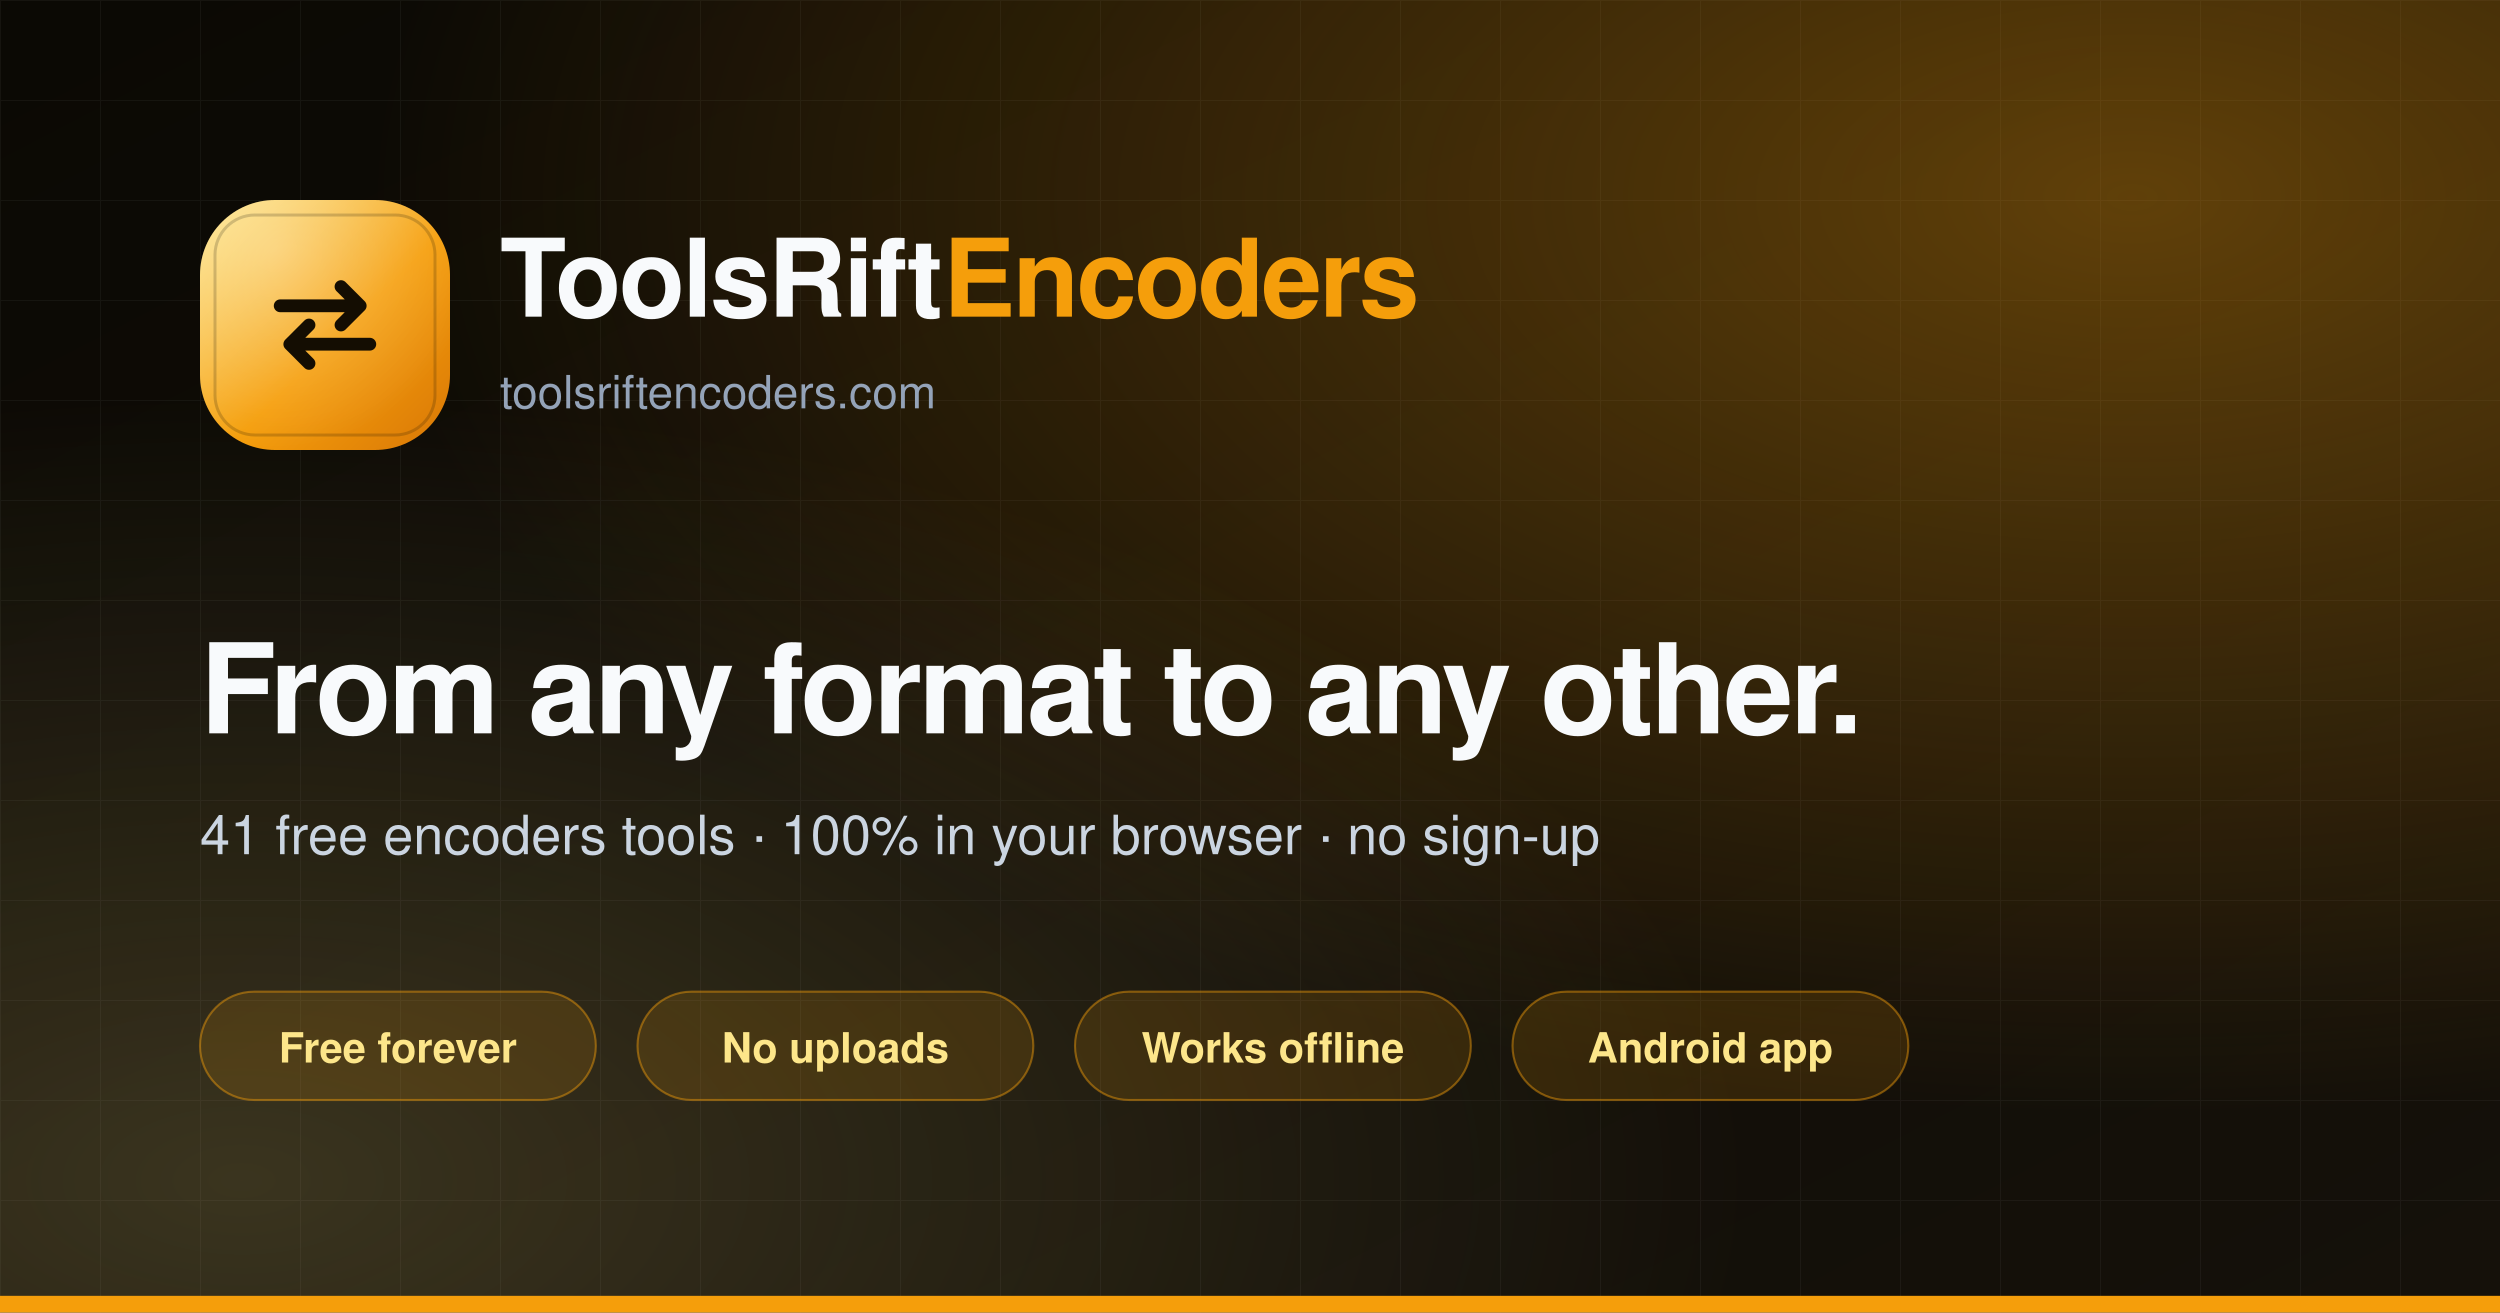
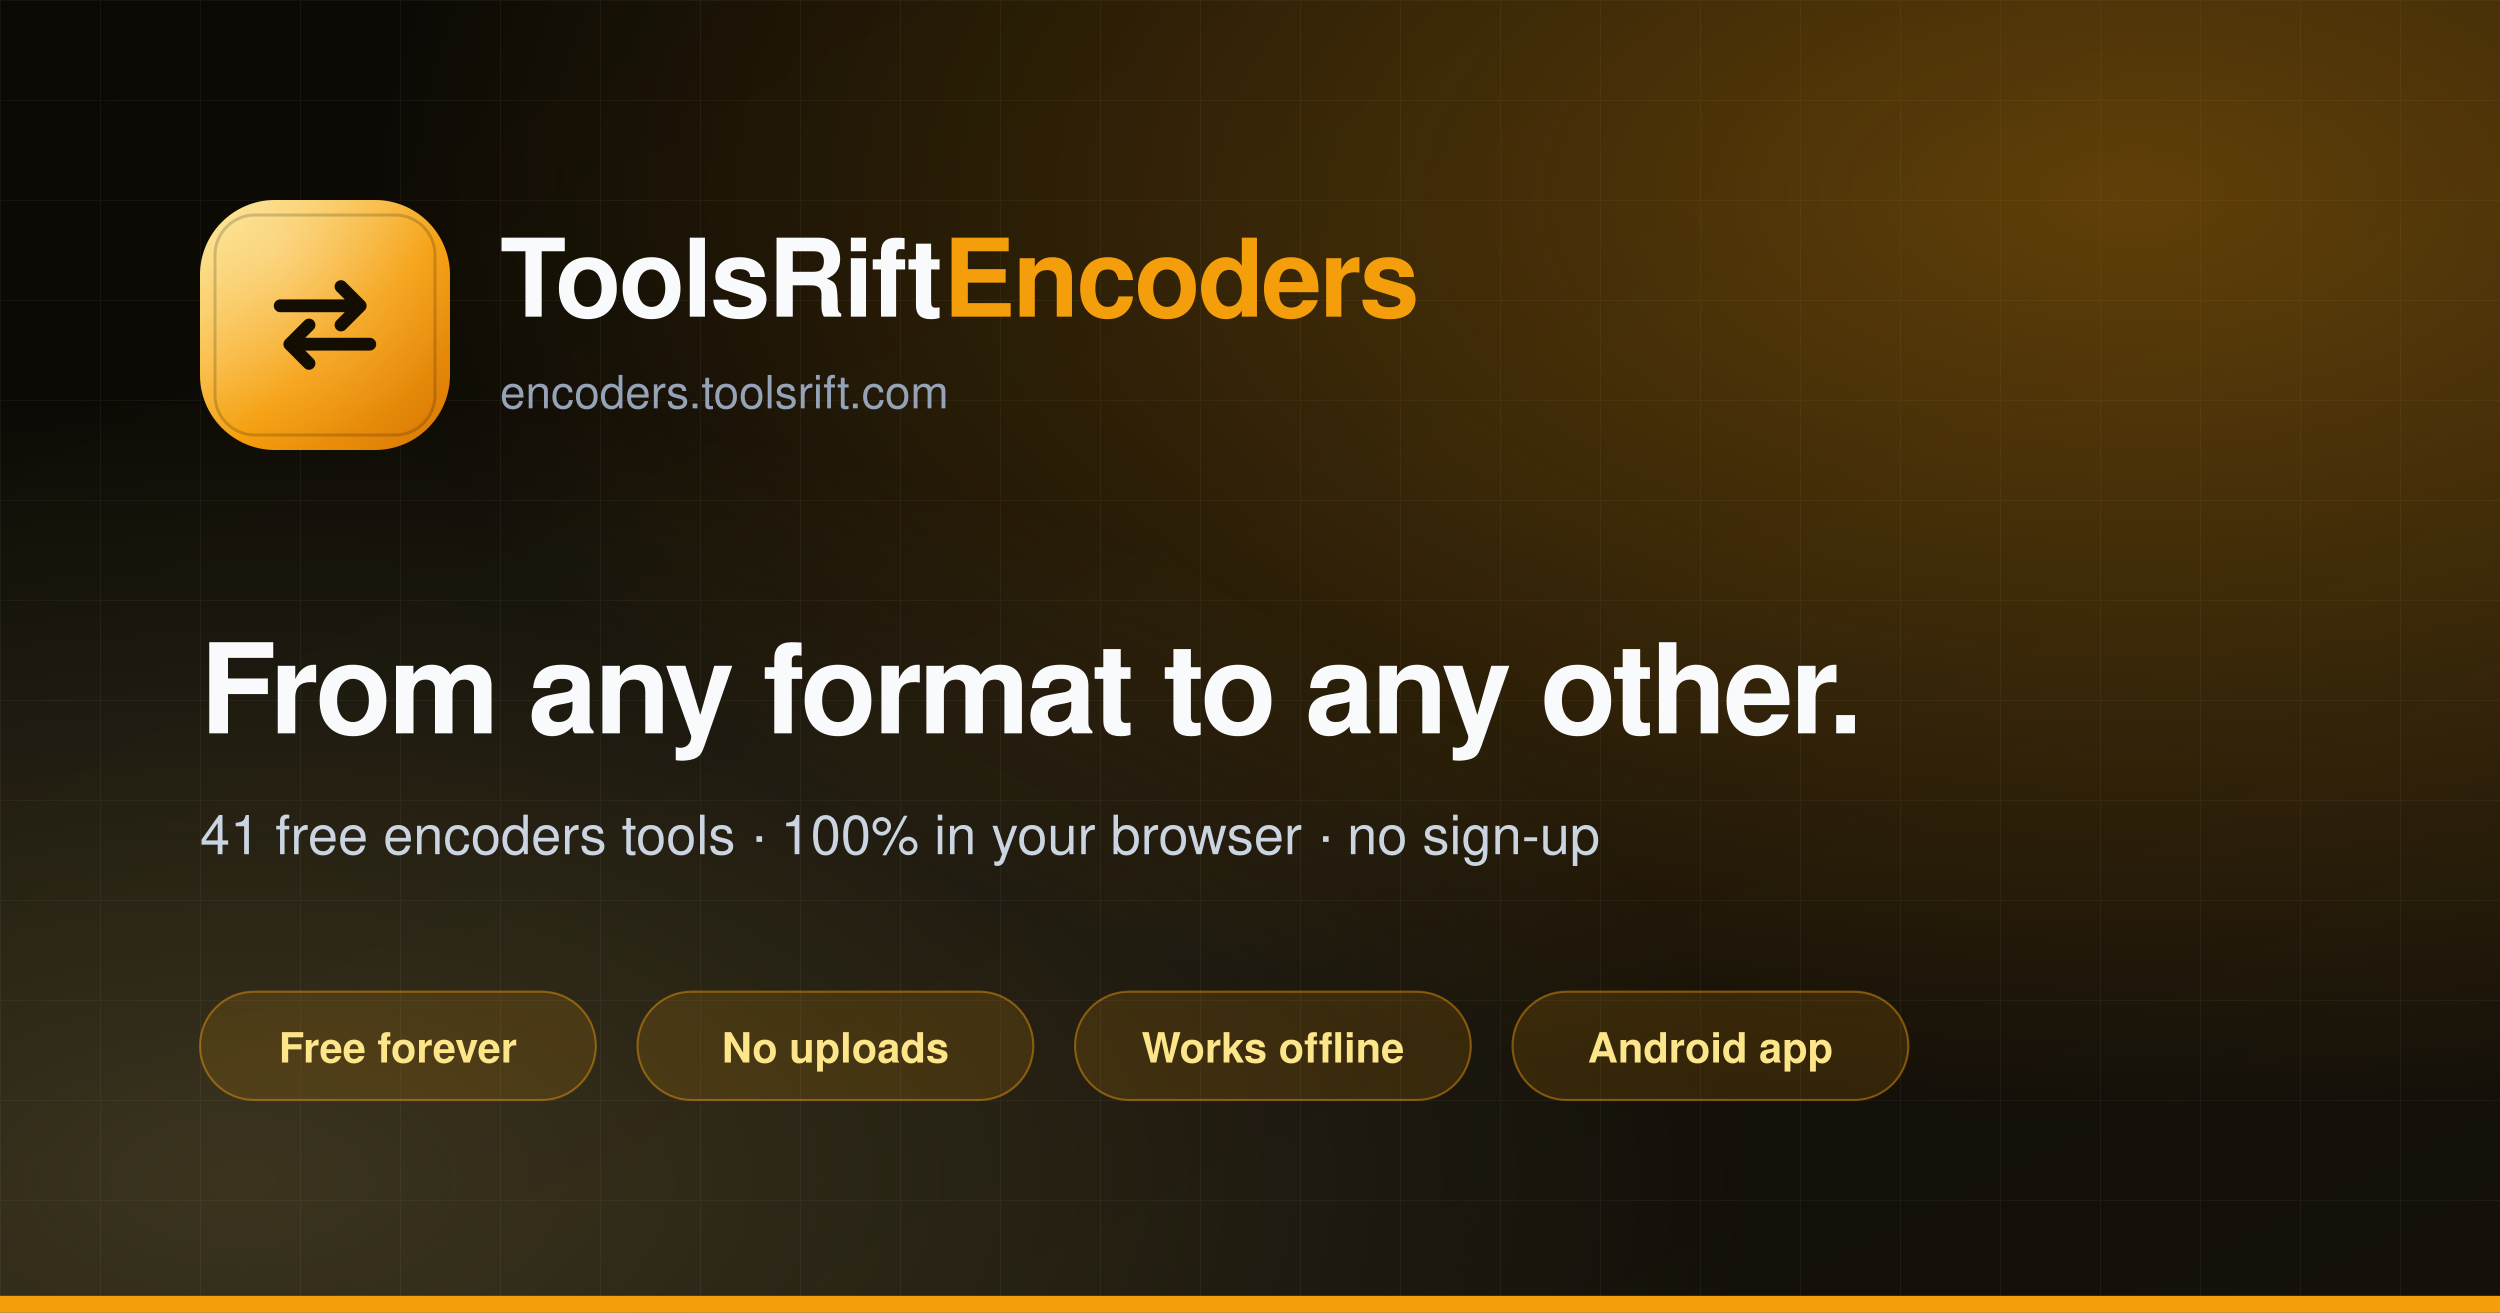
<svg xmlns="http://www.w3.org/2000/svg" viewBox="0 0 1200 630" width="1200" height="630">
  <defs>
    <linearGradient id="bg" x1="0" y1="0" x2="1" y2="1">
      <stop offset="0" stop-color="#0B0904" />
      <stop offset="1" stop-color="#15110A" />
    </linearGradient>
    <radialGradient id="glow" cx="0.85" cy="0.15" r="0.7">
      <stop offset="0" stop-color="#F59E0B" stop-opacity="0.35" />
      <stop offset="1" stop-color="#F59E0B" stop-opacity="0" />
    </radialGradient>
    <radialGradient id="glow2" cx="0.1" cy="0.9" r="0.6">
      <stop offset="0" stop-color="#FDE68A" stop-opacity="0.18" />
      <stop offset="1" stop-color="#FDE68A" stop-opacity="0" />
    </radialGradient>
    <pattern id="grid" width="48" height="48" patternUnits="userSpaceOnUse">
      <path d="M48 0H0v48" fill="none" stroke="#fff" stroke-opacity="0.045" />
    </pattern>
  </defs>
  <rect width="1200" height="630" fill="url(#bg)" />
  <rect width="1200" height="630" fill="url(#grid)" />
  <rect width="1200" height="630" fill="url(#glow)" />
  <rect width="1200" height="630" fill="url(#glow2)" />
  <g transform="translate(96 96)">
    <defs>
      <linearGradient id="og-g" x1="0" y1="0" x2="1" y2="1">
        <stop offset="0" stop-color="#FDE68A" />
        <stop offset="0.55" stop-color="#F59E0B" />
        <stop offset="1" stop-color="#D97706" />
      </linearGradient>
      <radialGradient id="og-hl" cx="0.3" cy="0.2" r="0.8">
        <stop offset="0" stop-color="#fff" stop-opacity="0.28" />
        <stop offset="1" stop-color="#fff" stop-opacity="0" />
      </radialGradient>
      <clipPath id="og-c">
        <rect width="120" height="120" rx="36.0" />
      </clipPath>
    </defs>
    <g clip-path="url(#og-c)">
      <rect width="120" height="120" fill="url(#og-g)" />
      <rect width="120" height="120" fill="url(#og-hl)" />
      <rect x="7.2" y="7.2" width="105.6" height="105.6" rx="19.2" fill="none" stroke="#0B0904" stroke-opacity="0.18" stroke-width="1.44" />
    </g>
    <g transform="translate(21.60 21.60) scale(0.768)" color="#140D02">
      <path d="M22 38h50M60 26l12 12-12 12M78 62H28M40 50L28 62l12 12" fill="none" stroke="currentColor" stroke-width="8" stroke-linecap="round" stroke-linejoin="round" />
    </g>
  </g>
  <text x="240" y="152" font-family="Sora, 'Segoe UI', system-ui, -apple-system, Helvetica, Arial, sans-serif" font-weight="800" font-size="52" letter-spacing="-1.2" fill="#F8FAFC">ToolsRift<tspan fill="#F59E0B"> Encoders</tspan>
  </text>
-   <text x="240" y="196" font-family="Sora, 'Segoe UI', system-ui, -apple-system, Helvetica, Arial, sans-serif" font-weight="500" font-size="22" fill="#94A3B8">toolsriftencoders.com</text>
+   <text x="240" y="196" font-family="Sora, 'Segoe UI', system-ui, -apple-system, Helvetica, Arial, sans-serif" font-weight="500" font-size="22" fill="#94A3B8">encoders.toolsrift.com</text>
  <text x="96" y="352" font-family="Sora, 'Segoe UI', system-ui, -apple-system, Helvetica, Arial, sans-serif" font-weight="800" font-size="60" letter-spacing="-1.5" fill="#F8FAFC">From any format to any other.</text>
  <text x="96" y="410" font-family="Sora, 'Segoe UI', system-ui, -apple-system, Helvetica, Arial, sans-serif" font-weight="500" font-size="26" fill="#CBD5E1">41 free encoders tools · 100% in your browser · no sign-up</text>
  <g transform="translate(96 476)">
    <rect x="0" y="0" width="190" height="52" rx="26" fill="#F59E0B" fill-opacity="0.14" stroke="#F59E0B" stroke-opacity="0.45" />
    <text x="95" y="34" text-anchor="middle" font-family="Sora, 'Segoe UI', system-ui, -apple-system, Helvetica, Arial, sans-serif" font-weight="700" font-size="20" fill="#FDE68A">Free forever</text>
    <rect x="210" y="0" width="190" height="52" rx="26" fill="#F59E0B" fill-opacity="0.14" stroke="#F59E0B" stroke-opacity="0.45" />
    <text x="305" y="34" text-anchor="middle" font-family="Sora, 'Segoe UI', system-ui, -apple-system, Helvetica, Arial, sans-serif" font-weight="700" font-size="20" fill="#FDE68A">No uploads</text>
    <rect x="420" y="0" width="190" height="52" rx="26" fill="#F59E0B" fill-opacity="0.14" stroke="#F59E0B" stroke-opacity="0.45" />
    <text x="515" y="34" text-anchor="middle" font-family="Sora, 'Segoe UI', system-ui, -apple-system, Helvetica, Arial, sans-serif" font-weight="700" font-size="20" fill="#FDE68A">Works offline</text>
    <rect x="630" y="0" width="190" height="52" rx="26" fill="#F59E0B" fill-opacity="0.14" stroke="#F59E0B" stroke-opacity="0.45" />
    <text x="725" y="34" text-anchor="middle" font-family="Sora, 'Segoe UI', system-ui, -apple-system, Helvetica, Arial, sans-serif" font-weight="700" font-size="20" fill="#FDE68A">Android app</text>
  </g>
  <rect x="0" y="622" width="1200" height="8" fill="#F59E0B" />
</svg>
